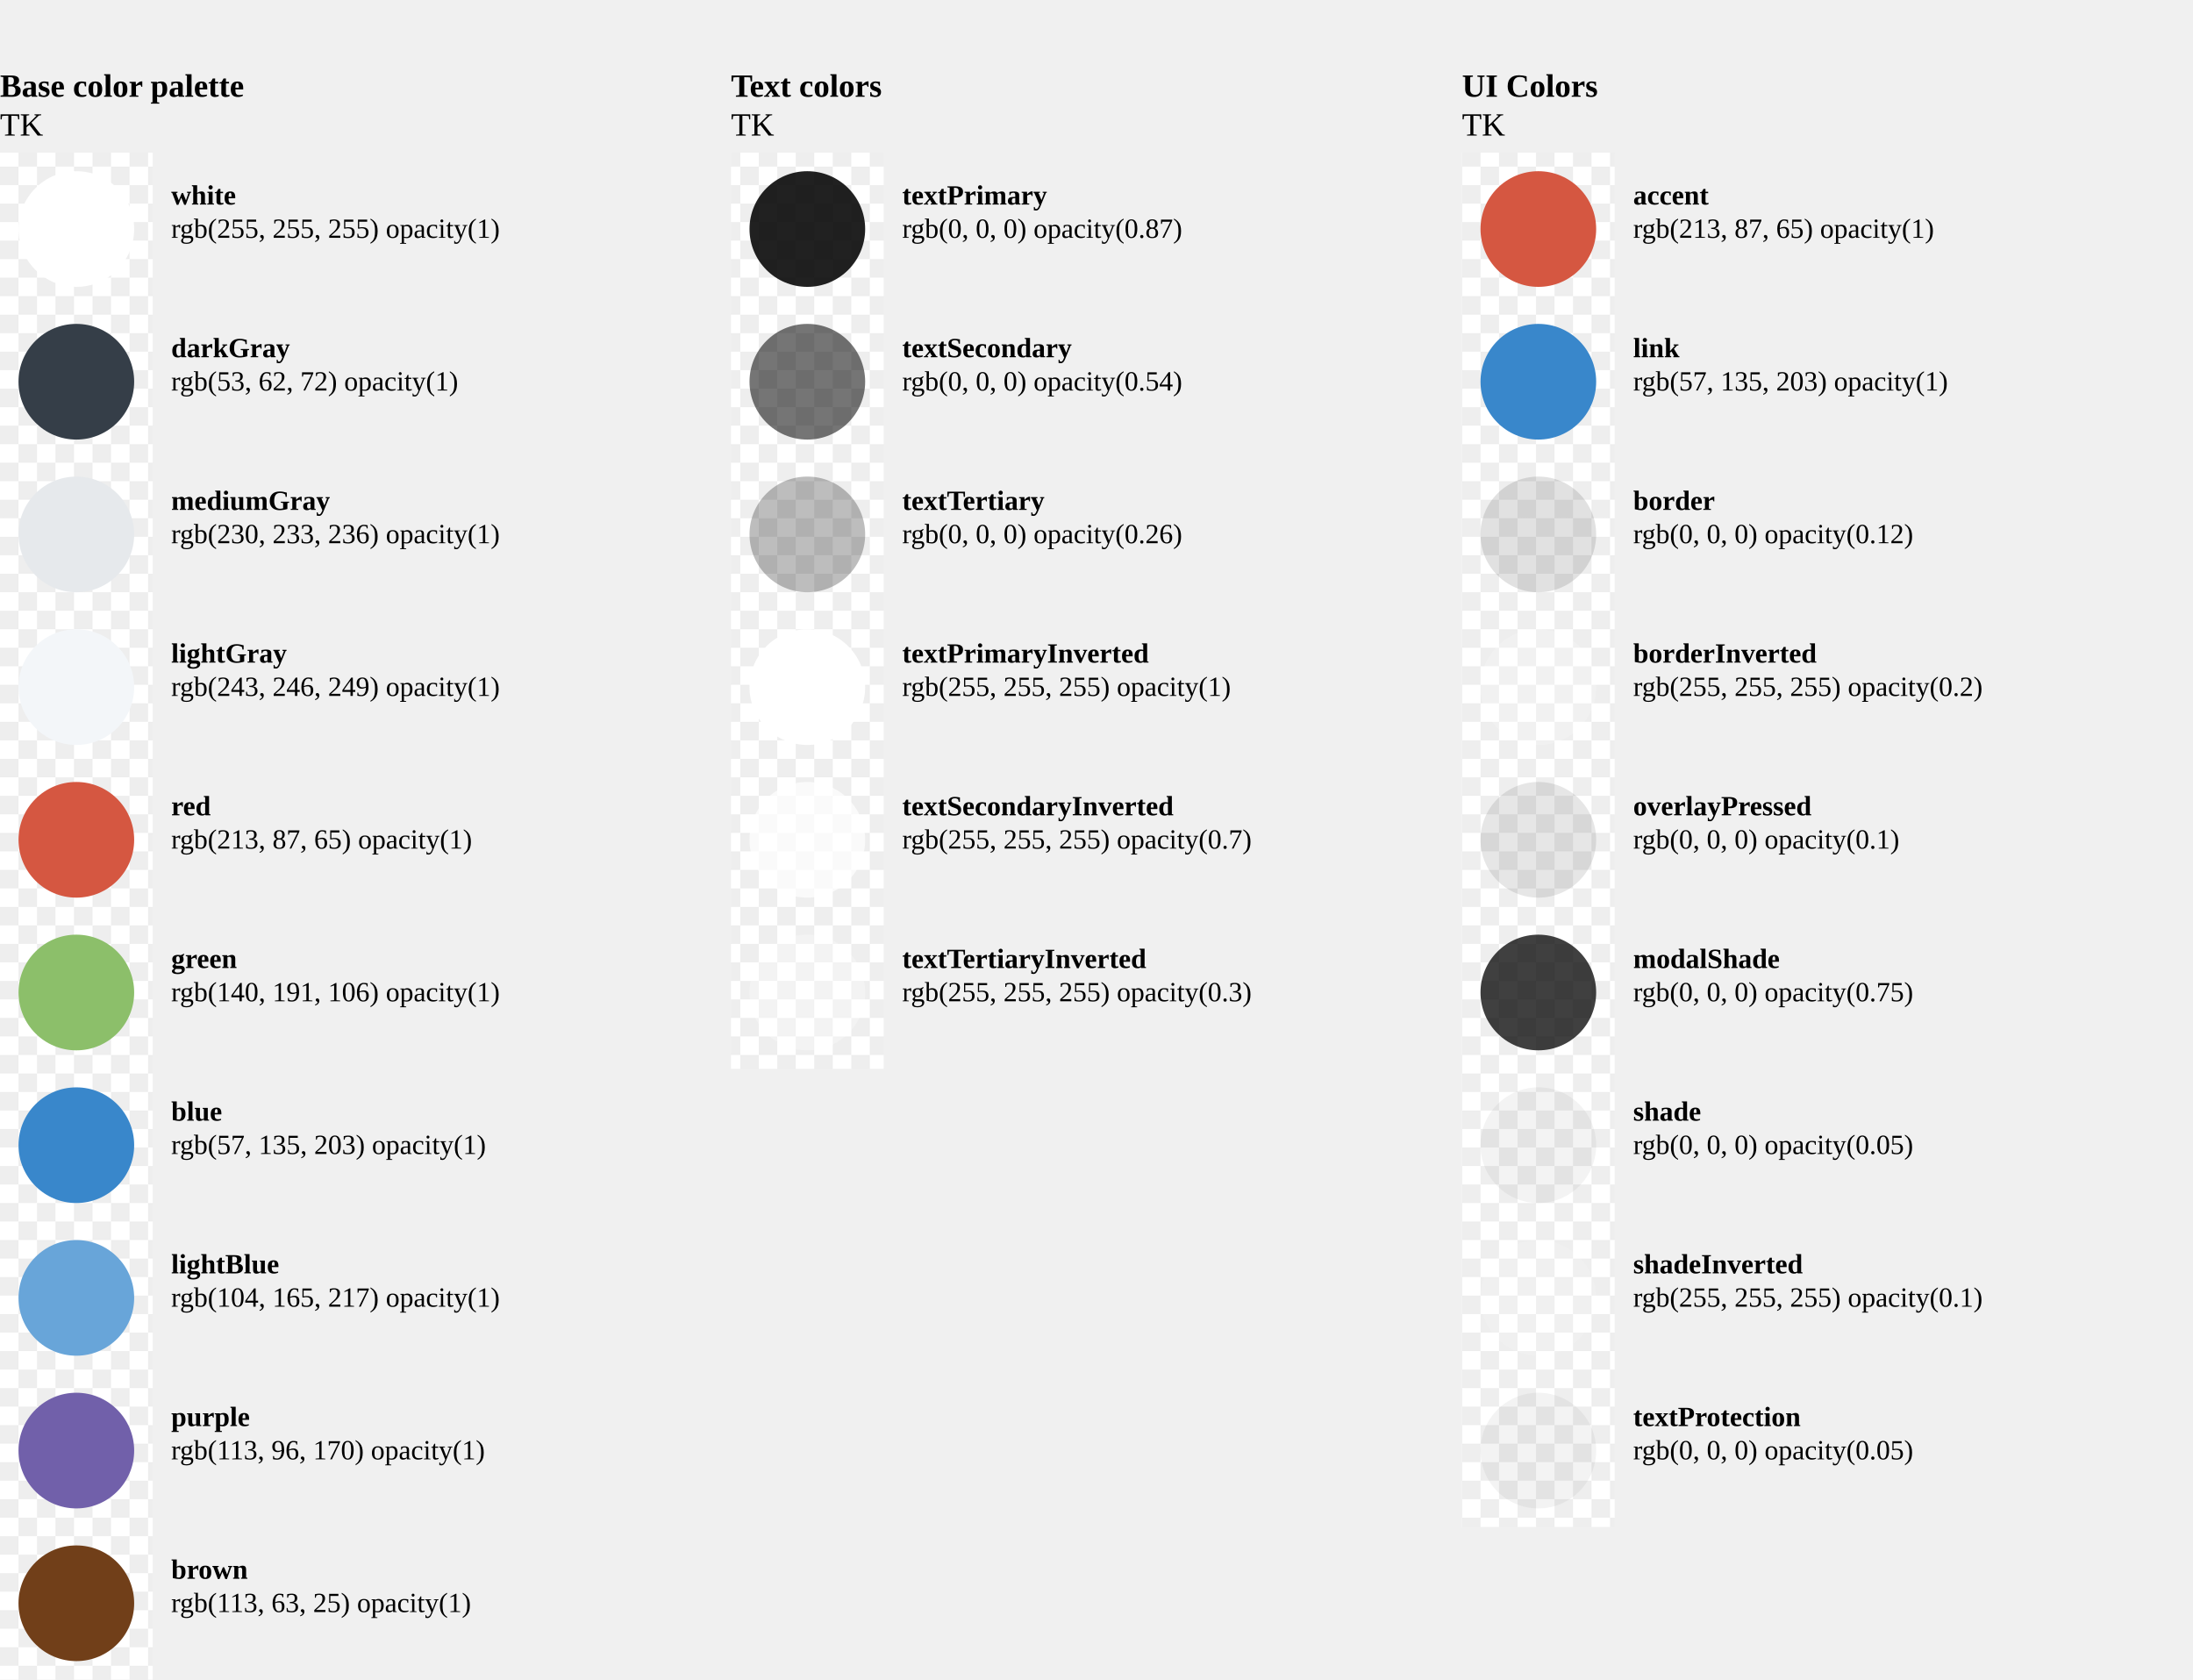
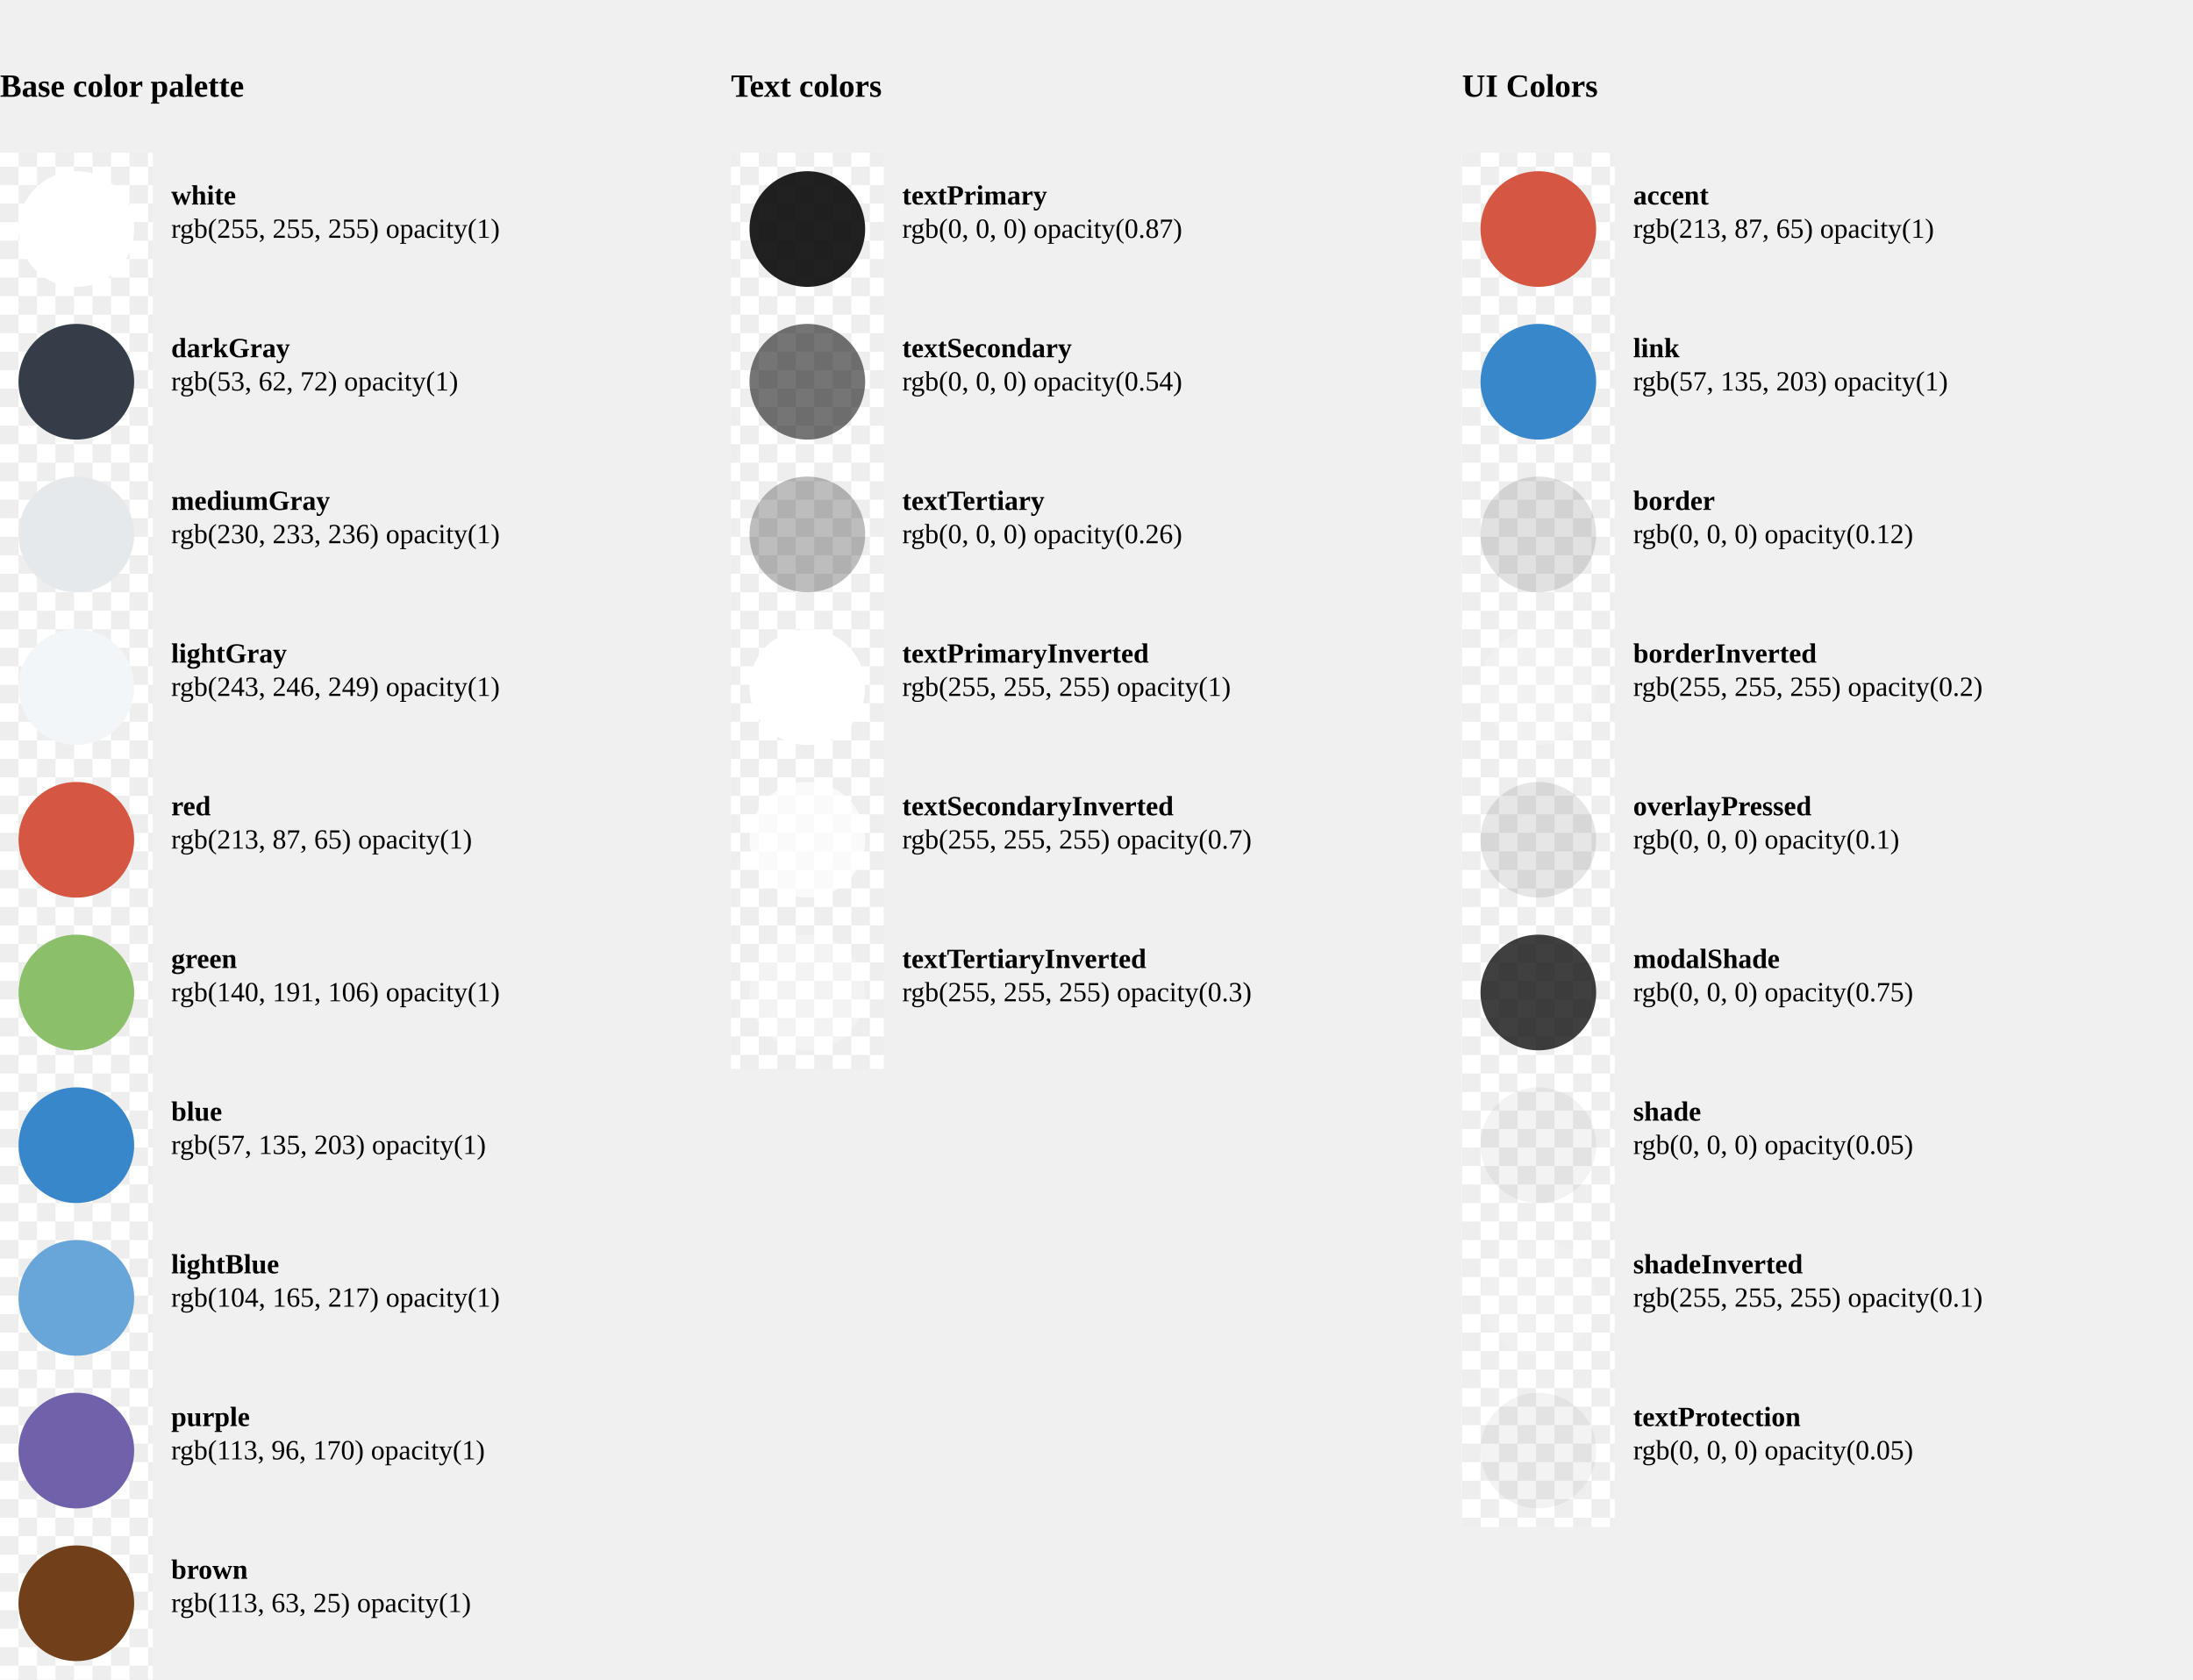
<svg xmlns="http://www.w3.org/2000/svg" version="1.1" id="Meetup_Swatches" x="0px" y="0px" width="948" height="726" viewBox="0 0 948 726" xml:space="preserve">
  <defs>
    <pattern id="dark_grid" width="16" height="16" patternUnits="userSpaceOnUse">
      <rect fill="#111" x="0" y="0" width="8" height="8" />
      <rect fill="#222" x="8" y="0" width="8" height="8" />
      <rect fill="#222" x="0" y="8" width="8" height="8" />
      <rect fill="#111" x="8" y="8" width="8" height="8" />
    </pattern>
    <pattern id="light_grid" width="16" height="16" patternUnits="userSpaceOnUse">
      <rect fill="#fff" x="0" y="0" width="8" height="8" />
      <rect fill="#eee" x="8" y="0" width="8" height="8" />
      <rect fill="#eee" x="0" y="8" width="8" height="8" />
      <rect fill="#fff" x="8" y="8" width="8" height="8" />
    </pattern>
  </defs>
  <text x="0" y="25" font-size="14">
    <tspan x="0" dy="1.2em" font-weight="bold">Base color palette</tspan>
-     <tspan x="0" dy="1.2em">TK</tspan>
+     <tspan x="0" dy="1.2em" />
  </text>
  <rect fill="url(#light_grid)" x="0" y="66" width="66" height="660" />
  <circle cx="33" cy="99" r="25" fill="rgb(255, 255, 255)" opacity="1" />
  <text x="74" y="74" font-size="12">
    <tspan x="74" dy="1.2em" font-weight="bold">white</tspan>
    <tspan x="74" dy="1.2em">rgb(255, 255, 255) opacity(1)</tspan>
  </text>
  <circle cx="33" cy="165" r="25" fill="rgb(53, 62, 72)" opacity="1" />
  <text x="74" y="140" font-size="12">
    <tspan x="74" dy="1.2em" font-weight="bold">darkGray</tspan>
    <tspan x="74" dy="1.2em">rgb(53, 62, 72) opacity(1)</tspan>
  </text>
  <circle cx="33" cy="231" r="25" fill="rgb(230, 233, 236)" opacity="1" />
  <text x="74" y="206" font-size="12">
    <tspan x="74" dy="1.2em" font-weight="bold">mediumGray</tspan>
    <tspan x="74" dy="1.2em">rgb(230, 233, 236) opacity(1)</tspan>
  </text>
  <circle cx="33" cy="297" r="25" fill="rgb(243, 246, 249)" opacity="1" />
  <text x="74" y="272" font-size="12">
    <tspan x="74" dy="1.2em" font-weight="bold">lightGray</tspan>
    <tspan x="74" dy="1.2em">rgb(243, 246, 249) opacity(1)</tspan>
  </text>
  <circle cx="33" cy="363" r="25" fill="rgb(213, 87, 65)" opacity="1" />
  <text x="74" y="338" font-size="12">
    <tspan x="74" dy="1.2em" font-weight="bold">red</tspan>
    <tspan x="74" dy="1.2em">rgb(213, 87, 65) opacity(1)</tspan>
  </text>
  <circle cx="33" cy="429" r="25" fill="rgb(140, 191, 106)" opacity="1" />
  <text x="74" y="404" font-size="12">
    <tspan x="74" dy="1.2em" font-weight="bold">green</tspan>
    <tspan x="74" dy="1.2em">rgb(140, 191, 106) opacity(1)</tspan>
  </text>
  <circle cx="33" cy="495" r="25" fill="rgb(57, 135, 203)" opacity="1" />
  <text x="74" y="470" font-size="12">
    <tspan x="74" dy="1.2em" font-weight="bold">blue</tspan>
    <tspan x="74" dy="1.2em">rgb(57, 135, 203) opacity(1)</tspan>
  </text>
  <circle cx="33" cy="561" r="25" fill="rgb(104, 165, 217)" opacity="1" />
  <text x="74" y="536" font-size="12">
    <tspan x="74" dy="1.2em" font-weight="bold">lightBlue</tspan>
    <tspan x="74" dy="1.2em">rgb(104, 165, 217) opacity(1)</tspan>
  </text>
  <circle cx="33" cy="627" r="25" fill="rgb(113, 96, 170)" opacity="1" />
  <text x="74" y="602" font-size="12">
    <tspan x="74" dy="1.2em" font-weight="bold">purple</tspan>
    <tspan x="74" dy="1.2em">rgb(113, 96, 170) opacity(1)</tspan>
  </text>
  <circle cx="33" cy="693" r="25" fill="rgb(113, 63, 25)" opacity="1" />
  <text x="74" y="668" font-size="12">
    <tspan x="74" dy="1.2em" font-weight="bold">brown</tspan>
    <tspan x="74" dy="1.2em">rgb(113, 63, 25) opacity(1)</tspan>
  </text>
  <text x="316" y="25" font-size="14">
    <tspan x="316" dy="1.2em" font-weight="bold">Text colors</tspan>
-     <tspan x="316" dy="1.2em">TK</tspan>
+     <tspan x="316" dy="1.2em" />
  </text>
  <rect fill="url(#light_grid)" x="316" y="66" width="66" height="396" />
  <circle cx="349" cy="99" r="25" fill="rgb(0, 0, 0)" opacity="0.87" />
  <text x="390" y="74" font-size="12">
    <tspan x="390" dy="1.2em" font-weight="bold">textPrimary</tspan>
    <tspan x="390" dy="1.2em">rgb(0, 0, 0) opacity(0.87)</tspan>
  </text>
  <circle cx="349" cy="165" r="25" fill="rgb(0, 0, 0)" opacity="0.54" />
  <text x="390" y="140" font-size="12">
    <tspan x="390" dy="1.2em" font-weight="bold">textSecondary</tspan>
    <tspan x="390" dy="1.2em">rgb(0, 0, 0) opacity(0.54)</tspan>
  </text>
  <circle cx="349" cy="231" r="25" fill="rgb(0, 0, 0)" opacity="0.26" />
  <text x="390" y="206" font-size="12">
    <tspan x="390" dy="1.2em" font-weight="bold">textTertiary</tspan>
    <tspan x="390" dy="1.2em">rgb(0, 0, 0) opacity(0.26)</tspan>
  </text>
  <circle cx="349" cy="297" r="25" fill="rgb(255, 255, 255)" opacity="1" />
  <text x="390" y="272" font-size="12">
    <tspan x="390" dy="1.2em" font-weight="bold">textPrimaryInverted</tspan>
    <tspan x="390" dy="1.2em">rgb(255, 255, 255) opacity(1)</tspan>
  </text>
  <circle cx="349" cy="363" r="25" fill="rgb(255, 255, 255)" opacity="0.7" />
  <text x="390" y="338" font-size="12">
    <tspan x="390" dy="1.2em" font-weight="bold">textSecondaryInverted</tspan>
    <tspan x="390" dy="1.2em">rgb(255, 255, 255) opacity(0.7)</tspan>
  </text>
  <circle cx="349" cy="429" r="25" fill="rgb(255, 255, 255)" opacity="0.3" />
  <text x="390" y="404" font-size="12">
    <tspan x="390" dy="1.2em" font-weight="bold">textTertiaryInverted</tspan>
    <tspan x="390" dy="1.2em">rgb(255, 255, 255) opacity(0.3)</tspan>
  </text>
  <text x="632" y="25" font-size="14">
    <tspan x="632" dy="1.2em" font-weight="bold">UI Colors</tspan>
-     <tspan x="632" dy="1.2em">TK</tspan>
+     <tspan x="632" dy="1.2em" />
  </text>
  <rect fill="url(#light_grid)" x="632" y="66" width="66" height="594" />
  <circle cx="665" cy="99" r="25" fill="rgb(213, 87, 65)" opacity="1" />
  <text x="706" y="74" font-size="12">
    <tspan x="706" dy="1.2em" font-weight="bold">accent</tspan>
    <tspan x="706" dy="1.2em">rgb(213, 87, 65) opacity(1)</tspan>
  </text>
  <circle cx="665" cy="165" r="25" fill="rgb(57, 135, 203)" opacity="1" />
  <text x="706" y="140" font-size="12">
    <tspan x="706" dy="1.2em" font-weight="bold">link</tspan>
    <tspan x="706" dy="1.2em">rgb(57, 135, 203) opacity(1)</tspan>
  </text>
  <circle cx="665" cy="231" r="25" fill="rgb(0, 0, 0)" opacity="0.12" />
  <text x="706" y="206" font-size="12">
    <tspan x="706" dy="1.2em" font-weight="bold">border</tspan>
    <tspan x="706" dy="1.2em">rgb(0, 0, 0) opacity(0.12)</tspan>
  </text>
  <circle cx="665" cy="297" r="25" fill="rgb(255, 255, 255)" opacity="0.2" />
  <text x="706" y="272" font-size="12">
    <tspan x="706" dy="1.2em" font-weight="bold">borderInverted</tspan>
    <tspan x="706" dy="1.2em">rgb(255, 255, 255) opacity(0.2)</tspan>
  </text>
  <circle cx="665" cy="363" r="25" fill="rgb(0, 0, 0)" opacity="0.1" />
  <text x="706" y="338" font-size="12">
    <tspan x="706" dy="1.2em" font-weight="bold">overlayPressed</tspan>
    <tspan x="706" dy="1.2em">rgb(0, 0, 0) opacity(0.1)</tspan>
  </text>
  <circle cx="665" cy="429" r="25" fill="rgb(0, 0, 0)" opacity="0.75" />
  <text x="706" y="404" font-size="12">
    <tspan x="706" dy="1.2em" font-weight="bold">modalShade</tspan>
    <tspan x="706" dy="1.2em">rgb(0, 0, 0) opacity(0.75)</tspan>
  </text>
  <circle cx="665" cy="495" r="25" fill="rgb(0, 0, 0)" opacity="0.05" />
  <text x="706" y="470" font-size="12">
    <tspan x="706" dy="1.2em" font-weight="bold">shade</tspan>
    <tspan x="706" dy="1.2em">rgb(0, 0, 0) opacity(0.05)</tspan>
  </text>
  <circle cx="665" cy="561" r="25" fill="rgb(255, 255, 255)" opacity="0.1" />
  <text x="706" y="536" font-size="12">
    <tspan x="706" dy="1.2em" font-weight="bold">shadeInverted</tspan>
    <tspan x="706" dy="1.2em">rgb(255, 255, 255) opacity(0.1)</tspan>
  </text>
  <circle cx="665" cy="627" r="25" fill="rgb(0, 0, 0)" opacity="0.05" />
  <text x="706" y="602" font-size="12">
    <tspan x="706" dy="1.2em" font-weight="bold">textProtection</tspan>
    <tspan x="706" dy="1.2em">rgb(0, 0, 0) opacity(0.05)</tspan>
  </text>
  <text x="948" y="25" font-size="14">
    <tspan x="948" dy="1.2em" font-weight="bold">Background colors</tspan>
-     <tspan x="948" dy="1.2em">TK</tspan>
+     <tspan x="948" dy="1.2em" />
  </text>
  <rect fill="url(#light_grid)" x="948" y="66" width="66" height="264" />
  <circle cx="981" cy="99" r="25" fill="rgb(255, 255, 255)" opacity="1" />
  <text x="1022" y="74" font-size="12">
    <tspan x="1022" dy="1.2em" font-weight="bold">contentBG</tspan>
    <tspan x="1022" dy="1.2em">rgb(255, 255, 255) opacity(1)</tspan>
  </text>
  <circle cx="981" cy="165" r="25" fill="rgb(53, 62, 72)" opacity="1" />
  <text x="1022" y="140" font-size="12">
    <tspan x="1022" dy="1.2em" font-weight="bold">contentBGInverted</tspan>
    <tspan x="1022" dy="1.2em">rgb(53, 62, 72) opacity(1)</tspan>
  </text>
  <circle cx="981" cy="231" r="25" fill="rgb(230, 233, 236)" opacity="1" />
  <text x="1022" y="206" font-size="12">
    <tspan x="1022" dy="1.2em" font-weight="bold">collectionBGDark</tspan>
    <tspan x="1022" dy="1.2em">rgb(230, 233, 236) opacity(1)</tspan>
  </text>
  <circle cx="981" cy="297" r="25" fill="rgb(243, 246, 249)" opacity="1" />
  <text x="1022" y="272" font-size="12">
    <tspan x="1022" dy="1.2em" font-weight="bold">collectionBGLight</tspan>
    <tspan x="1022" dy="1.2em">rgb(243, 246, 249) opacity(1)</tspan>
  </text>
</svg>
